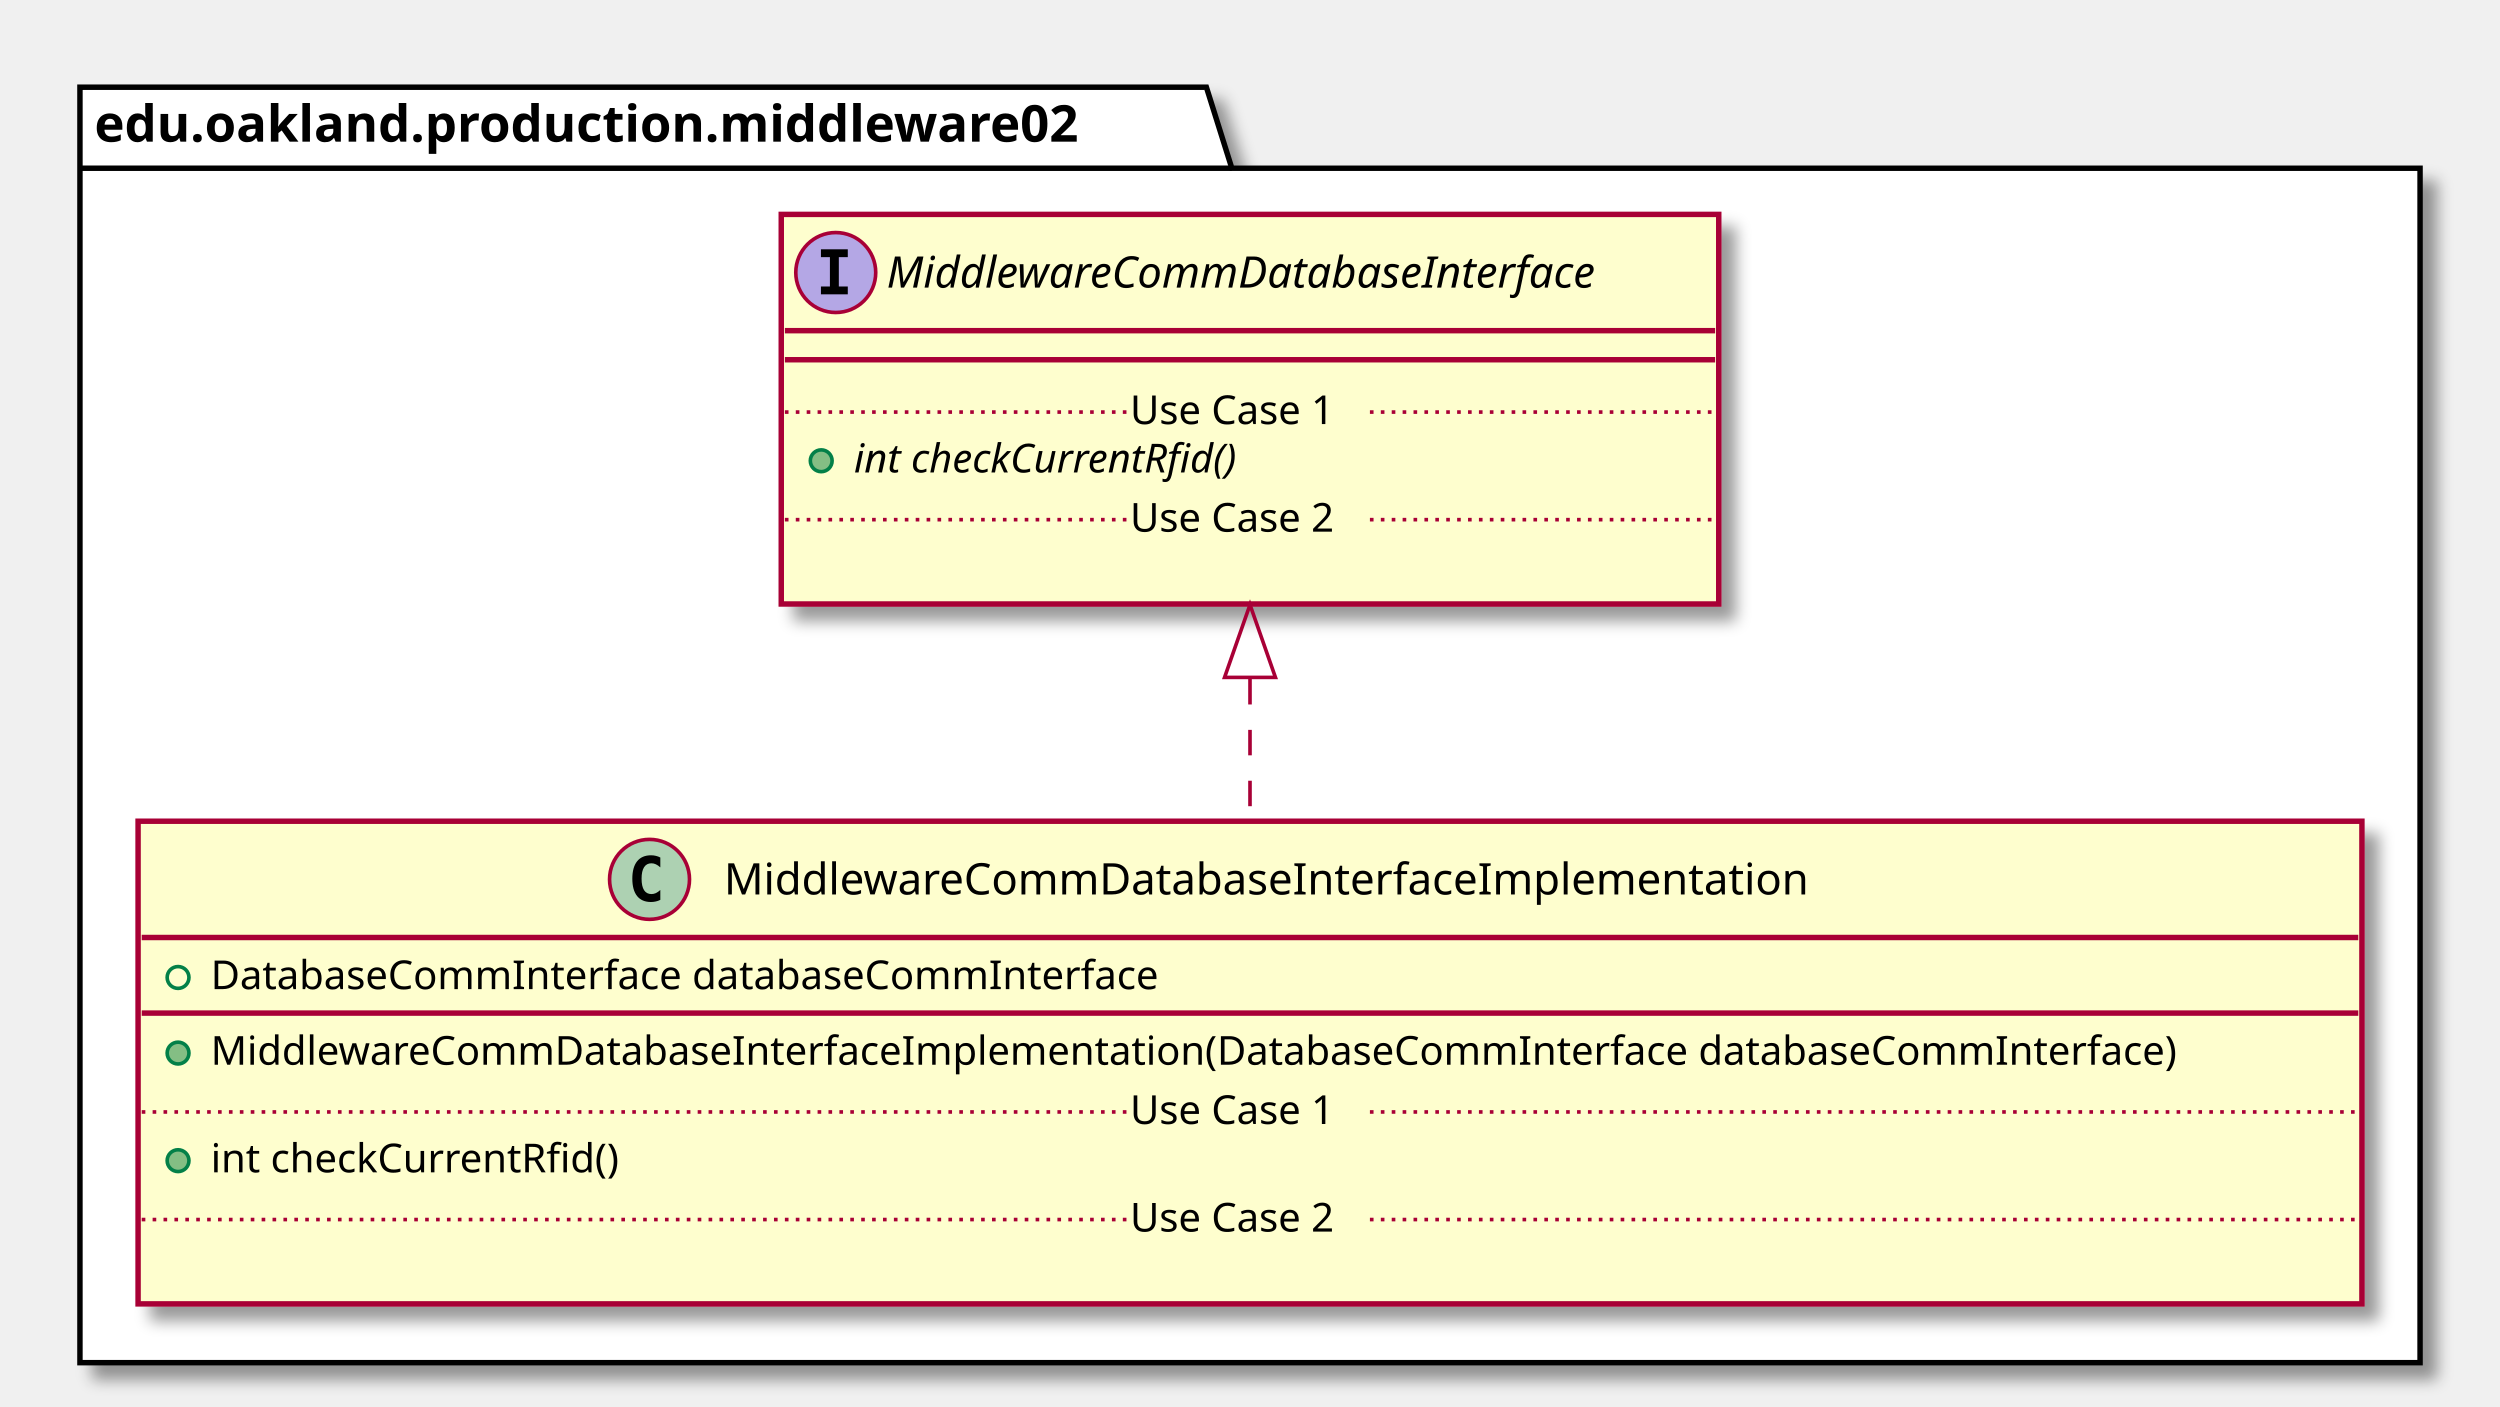
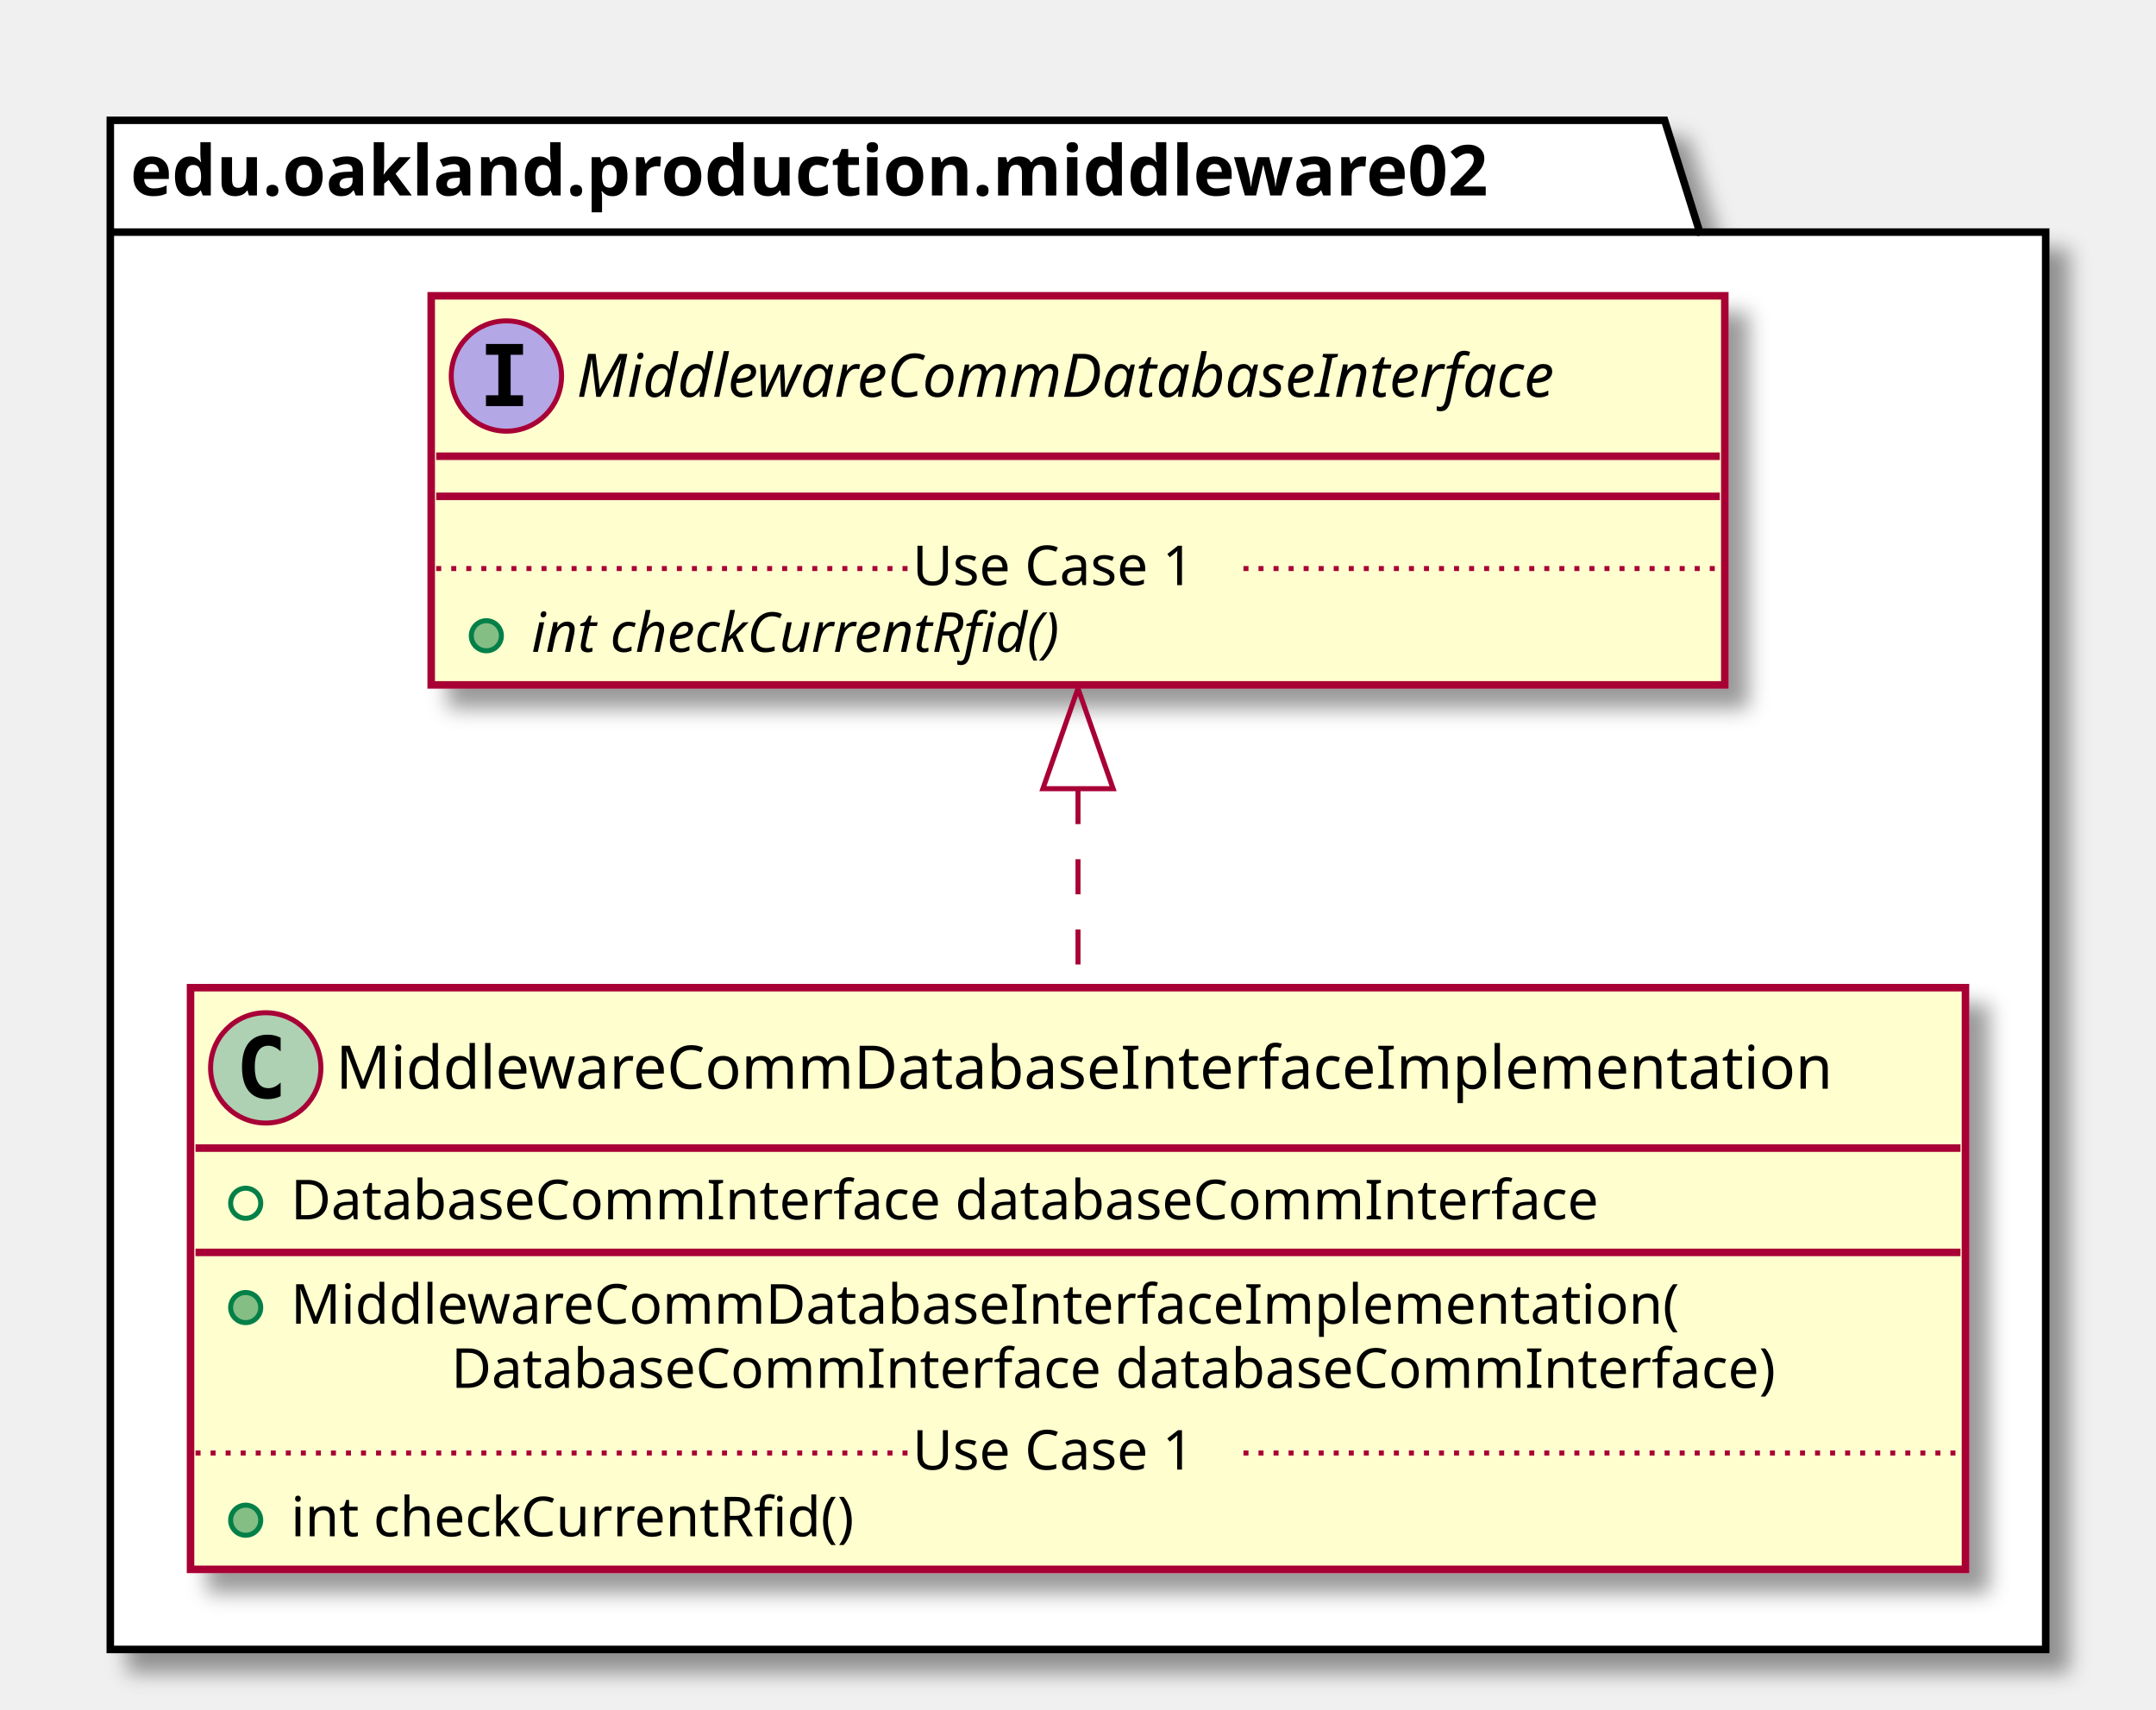
- <svg xmlns="http://www.w3.org/2000/svg" contentScriptType="application/ecmascript" contentStyleType="text/css" height="387px" preserveAspectRatio="none" style="width:688px;height:387px;" version="1.1" viewBox="0 0 688 387" width="688px" zoomAndPan="magnify">
+ <svg xmlns="http://www.w3.org/2000/svg" contentScriptType="application/ecmascript" contentStyleType="text/css" height="341px" preserveAspectRatio="none" style="width:430px;height:341px;" version="1.1" viewBox="0 0 430 341" width="430px" zoomAndPan="magnify">
  <defs>
-     <filter height="300%" id="f7xdcj0byb3ld" width="300%" x="-1" y="-1">
+     <filter height="300%" id="f1ml4fpw1usuos" width="300%" x="-1" y="-1">
      <feGaussianBlur result="blurOut" stdDeviation="2.0" />
      <feColorMatrix in="blurOut" result="blurOut2" type="matrix" values="0 0 0 0 0 0 0 0 0 0 0 0 0 0 0 0 0 0 .4 0" />
      <feOffset dx="4.0" dy="4.0" in="blurOut2" result="blurOut3" />
      <feBlend in="SourceGraphic" in2="blurOut3" mode="normal" />
    </filter>
  </defs>
  <g>
-     <polygon fill="#FFFFFF" filter="url(#f7xdcj0byb3ld)" points="22,24,332,24,339,46.297,666,46.297,666,375,22,375,22,24" style="stroke: #000000; stroke-width: 1.5;" />
+     <polygon fill="#FFFFFF" filter="url(#f1ml4fpw1usuos)" points="22,24,332,24,339,46.297,408,46.297,408,329,22,329,22,24" style="stroke: #000000; stroke-width: 1.5;" />
    <line style="stroke: #000000; stroke-width: 1.5;" x1="22" x2="339" y1="46.297" y2="46.297" />
    <text fill="#000000" font-family="sans-serif" font-size="14" font-weight="bold" lengthAdjust="spacingAndGlyphs" textLength="304" x="26" y="38.995">edu.oakland.production.middleware02</text>
-     <rect fill="#FEFECE" filter="url(#f7xdcj0byb3ld)" height="132.828" id="MiddlewareCommDatabaseInterfaceImplementation" style="stroke: #A80036; stroke-width: 1.5;" width="612" x="38" y="226" />
-     <ellipse cx="178.75" cy="242" fill="#ADD1B2" rx="11" ry="11" style="stroke: #A80036; stroke-width: 1.0;" />
-     <path d="M181.719,247.641 Q181.141,247.938 180.5,248.078 Q179.859,248.234 179.156,248.234 Q176.656,248.234 175.328,246.594 Q174.016,244.938 174.016,241.812 Q174.016,238.688 175.328,237.031 Q176.656,235.375 179.156,235.375 Q179.859,235.375 180.5,235.531 Q181.156,235.688 181.719,235.984 L181.719,238.703 Q181.094,238.125 180.5,237.859 Q179.906,237.578 179.281,237.578 Q177.938,237.578 177.25,238.656 Q176.562,239.719 176.562,241.812 Q176.562,243.906 177.25,244.984 Q177.938,246.047 179.281,246.047 Q179.906,246.047 180.5,245.781 Q181.094,245.5 181.719,244.922 L181.719,247.641 Z " />
-     <text fill="#000000" font-family="sans-serif" font-size="12" lengthAdjust="spacingAndGlyphs" textLength="322" x="199.25" y="246.154">MiddlewareCommDatabaseInterfaceImplementation</text>
-     <line style="stroke: #A80036; stroke-width: 1.5;" x1="39" x2="649" y1="258" y2="258" />
-     <ellipse cx="49" cy="269" fill="none" rx="3" ry="3" style="stroke: #038048; stroke-width: 1.0;" />
-     <text fill="#000000" font-family="sans-serif" font-size="11" lengthAdjust="spacingAndGlyphs" textLength="285" x="58" y="272.21">DatabaseCommInterface databaseCommInterface</text>
-     <line style="stroke: #A80036; stroke-width: 1.5;" x1="39" x2="649" y1="278.805" y2="278.805" />
-     <ellipse cx="49" cy="289.805" fill="#84BE84" rx="3" ry="3" style="stroke: #038048; stroke-width: 1.0;" />
-     <text fill="#000000" font-family="sans-serif" font-size="11" lengthAdjust="spacingAndGlyphs" textLength="586" x="58" y="293.015">MiddlewareCommDatabaseInterfaceImplementation(DatabaseCommInterface databaseCommInterface)</text>
-     <ellipse cx="49" cy="319.414" fill="#84BE84" rx="3" ry="3" style="stroke: #038048; stroke-width: 1.0;" />
-     <text fill="#000000" font-family="sans-serif" font-size="11" lengthAdjust="spacingAndGlyphs" textLength="122" x="58" y="322.625">int checkCurrentRfid()</text>
-     <line style="stroke: #A80036; stroke-width: 1.0; stroke-dasharray: 1.0,2.0;" x1="39" x2="311" y1="306.012" y2="306.012" />
-     <text fill="#000000" font-family="sans-serif" font-size="11" lengthAdjust="spacingAndGlyphs" textLength="66" x="311" y="309.32">Use Case 1</text>
-     <line style="stroke: #A80036; stroke-width: 1.0; stroke-dasharray: 1.0,2.0;" x1="377" x2="649" y1="306.012" y2="306.012" />
-     <text fill="#000000" font-family="sans-serif" font-size="11" lengthAdjust="spacingAndGlyphs" textLength="0" x="48" y="352.234" />
-     <line style="stroke: #A80036; stroke-width: 1.0; stroke-dasharray: 1.0,2.0;" x1="39" x2="311" y1="335.621" y2="335.621" />
-     <text fill="#000000" font-family="sans-serif" font-size="11" lengthAdjust="spacingAndGlyphs" textLength="66" x="311" y="338.929">Use Case 2</text>
-     <line style="stroke: #A80036; stroke-width: 1.0; stroke-dasharray: 1.0,2.0;" x1="377" x2="649" y1="335.621" y2="335.621" />
-     <rect fill="#FEFECE" filter="url(#f7xdcj0byb3ld)" height="107.219" id="MiddlewareCommDatabaseInterface" style="stroke: #A80036; stroke-width: 1.5;" width="258" x="215" y="59" />
-     <ellipse cx="230" cy="75" fill="#B4A7E5" rx="11" ry="11" style="stroke: #A80036; stroke-width: 1.0;" />
-     <path d="M225.922,70.766 L225.922,68.609 L233.312,68.609 L233.312,70.766 L230.844,70.766 L230.844,78.844 L233.312,78.844 L233.312,81 L225.922,81 L225.922,78.844 L228.391,78.844 L228.391,70.766 L225.922,70.766 Z " />
-     <text fill="#000000" font-family="sans-serif" font-size="12" font-style="italic" lengthAdjust="spacingAndGlyphs" textLength="226" x="244" y="79.154">MiddlewareCommDatabaseInterface</text>
-     <line style="stroke: #A80036; stroke-width: 1.5;" x1="216" x2="472" y1="91" y2="91" />
-     <line style="stroke: #A80036; stroke-width: 1.5;" x1="216" x2="472" y1="99" y2="99" />
-     <ellipse cx="226" cy="126.805" fill="#84BE84" rx="3" ry="3" style="stroke: #038048; stroke-width: 1.0;" />
-     <text fill="#000000" font-family="sans-serif" font-size="11" font-style="italic" lengthAdjust="spacingAndGlyphs" textLength="123" x="235" y="130.015">int checkCurrentRfid()</text>
-     <line style="stroke: #A80036; stroke-width: 1.0; stroke-dasharray: 1.0,2.0;" x1="216" x2="311" y1="113.402" y2="113.402" />
-     <text fill="#000000" font-family="sans-serif" font-size="11" lengthAdjust="spacingAndGlyphs" textLength="66" x="311" y="116.71">Use Case 1</text>
-     <line style="stroke: #A80036; stroke-width: 1.0; stroke-dasharray: 1.0,2.0;" x1="377" x2="472" y1="113.402" y2="113.402" />
-     <text fill="#000000" font-family="sans-serif" font-size="11" lengthAdjust="spacingAndGlyphs" textLength="0" x="225" y="159.625" />
-     <line style="stroke: #A80036; stroke-width: 1.0; stroke-dasharray: 1.0,2.0;" x1="216" x2="311" y1="143.012" y2="143.012" />
-     <text fill="#000000" font-family="sans-serif" font-size="11" lengthAdjust="spacingAndGlyphs" textLength="66" x="311" y="146.32">Use Case 2</text>
-     <line style="stroke: #A80036; stroke-width: 1.0; stroke-dasharray: 1.0,2.0;" x1="377" x2="472" y1="143.012" y2="143.012" />
-     <path d="M344,186.86 C344,199.78 344,213.15 344,225.85 " fill="none" id="MiddlewareCommDatabaseInterface&lt;-MiddlewareCommDatabaseInterfaceImplementation" style="stroke: #A80036; stroke-width: 1.0; stroke-dasharray: 7.0,7.0;" />
-     <polygon fill="none" points="337,186.42,344,166.42,351,186.42,337,186.42" style="stroke: #A80036; stroke-width: 1.0;" />
+     <rect fill="#FEFECE" filter="url(#f1ml4fpw1usuos)" height="116.023" id="MiddlewareCommDatabaseInterfaceImplementation" style="stroke: #A80036; stroke-width: 1.5;" width="354" x="38" y="197" />
+     <ellipse cx="53" cy="213" fill="#ADD1B2" rx="11" ry="11" style="stroke: #A80036; stroke-width: 1.0;" />
+     <path d="M55.969,218.641 Q55.391,218.938 54.75,219.078 Q54.109,219.234 53.406,219.234 Q50.906,219.234 49.578,217.594 Q48.266,215.938 48.266,212.812 Q48.266,209.688 49.578,208.031 Q50.906,206.375 53.406,206.375 Q54.109,206.375 54.75,206.531 Q55.406,206.688 55.969,206.984 L55.969,209.703 Q55.344,209.125 54.75,208.859 Q54.156,208.578 53.531,208.578 Q52.188,208.578 51.5,209.656 Q50.812,210.719 50.812,212.812 Q50.812,214.906 51.5,215.984 Q52.188,217.047 53.531,217.047 Q54.156,217.047 54.75,216.781 Q55.344,216.5 55.969,215.922 L55.969,218.641 Z " />
+     <text fill="#000000" font-family="sans-serif" font-size="12" lengthAdjust="spacingAndGlyphs" textLength="322" x="67" y="217.154">MiddlewareCommDatabaseInterfaceImplementation</text>
+     <line style="stroke: #A80036; stroke-width: 1.5;" x1="39" x2="391" y1="229" y2="229" />
+     <ellipse cx="49" cy="240" fill="none" rx="3" ry="3" style="stroke: #038048; stroke-width: 1.0;" />
+     <text fill="#000000" font-family="sans-serif" font-size="11" lengthAdjust="spacingAndGlyphs" textLength="285" x="58" y="243.21">DatabaseCommInterface databaseCommInterface</text>
+     <line style="stroke: #A80036; stroke-width: 1.5;" x1="39" x2="391" y1="249.805" y2="249.805" />
+     <ellipse cx="49" cy="260.805" fill="#84BE84" rx="3" ry="3" style="stroke: #038048; stroke-width: 1.0;" />
+     <text fill="#000000" font-family="sans-serif" font-size="11" lengthAdjust="spacingAndGlyphs" textLength="297" x="58" y="264.015">MiddlewareCommDatabaseInterfaceImplementation(</text>
+     <text fill="#000000" font-family="sans-serif" font-size="11" lengthAdjust="spacingAndGlyphs" textLength="289" x="90" y="276.82">DatabaseCommInterface databaseCommInterface)</text>
+     <ellipse cx="49" cy="303.219" fill="#84BE84" rx="3" ry="3" style="stroke: #038048; stroke-width: 1.0;" />
+     <text fill="#000000" font-family="sans-serif" font-size="11" lengthAdjust="spacingAndGlyphs" textLength="122" x="58" y="306.429">int checkCurrentRfid()</text>
+     <line style="stroke: #A80036; stroke-width: 1.0; stroke-dasharray: 1.0,2.0;" x1="39" x2="182" y1="289.816" y2="289.816" />
+     <text fill="#000000" font-family="sans-serif" font-size="11" lengthAdjust="spacingAndGlyphs" textLength="66" x="182" y="293.125">Use Case 1</text>
+     <line style="stroke: #A80036; stroke-width: 1.0; stroke-dasharray: 1.0,2.0;" x1="248" x2="391" y1="289.816" y2="289.816" />
+     <rect fill="#FEFECE" filter="url(#f1ml4fpw1usuos)" height="77.609" id="MiddlewareCommDatabaseInterface" style="stroke: #A80036; stroke-width: 1.5;" width="258" x="86" y="59" />
+     <ellipse cx="101" cy="75" fill="#B4A7E5" rx="11" ry="11" style="stroke: #A80036; stroke-width: 1.0;" />
+     <path d="M96.922,70.766 L96.922,68.609 L104.312,68.609 L104.312,70.766 L101.844,70.766 L101.844,78.844 L104.312,78.844 L104.312,81 L96.922,81 L96.922,78.844 L99.391,78.844 L99.391,70.766 L96.922,70.766 Z " />
+     <text fill="#000000" font-family="sans-serif" font-size="12" font-style="italic" lengthAdjust="spacingAndGlyphs" textLength="226" x="115" y="79.154">MiddlewareCommDatabaseInterface</text>
+     <line style="stroke: #A80036; stroke-width: 1.5;" x1="87" x2="343" y1="91" y2="91" />
+     <line style="stroke: #A80036; stroke-width: 1.5;" x1="87" x2="343" y1="99" y2="99" />
+     <ellipse cx="97" cy="126.805" fill="#84BE84" rx="3" ry="3" style="stroke: #038048; stroke-width: 1.0;" />
+     <text fill="#000000" font-family="sans-serif" font-size="11" font-style="italic" lengthAdjust="spacingAndGlyphs" textLength="123" x="106" y="130.015">int checkCurrentRfid()</text>
+     <line style="stroke: #A80036; stroke-width: 1.0; stroke-dasharray: 1.0,2.0;" x1="87" x2="182" y1="113.402" y2="113.402" />
+     <text fill="#000000" font-family="sans-serif" font-size="11" lengthAdjust="spacingAndGlyphs" textLength="66" x="182" y="116.71">Use Case 1</text>
+     <line style="stroke: #A80036; stroke-width: 1.0; stroke-dasharray: 1.0,2.0;" x1="248" x2="343" y1="113.402" y2="113.402" />
+     <path d="M215,157.38 C215,170.29 215,183.94 215,196.79 " fill="none" id="MiddlewareCommDatabaseInterface&lt;-MiddlewareCommDatabaseInterfaceImplementation" style="stroke: #A80036; stroke-width: 1.0; stroke-dasharray: 7.0,7.0;" />
+     <polygon fill="none" points="208,157.31,215,137.31,222,157.31,208,157.31" style="stroke: #A80036; stroke-width: 1.0;" />
  </g>
</svg>
